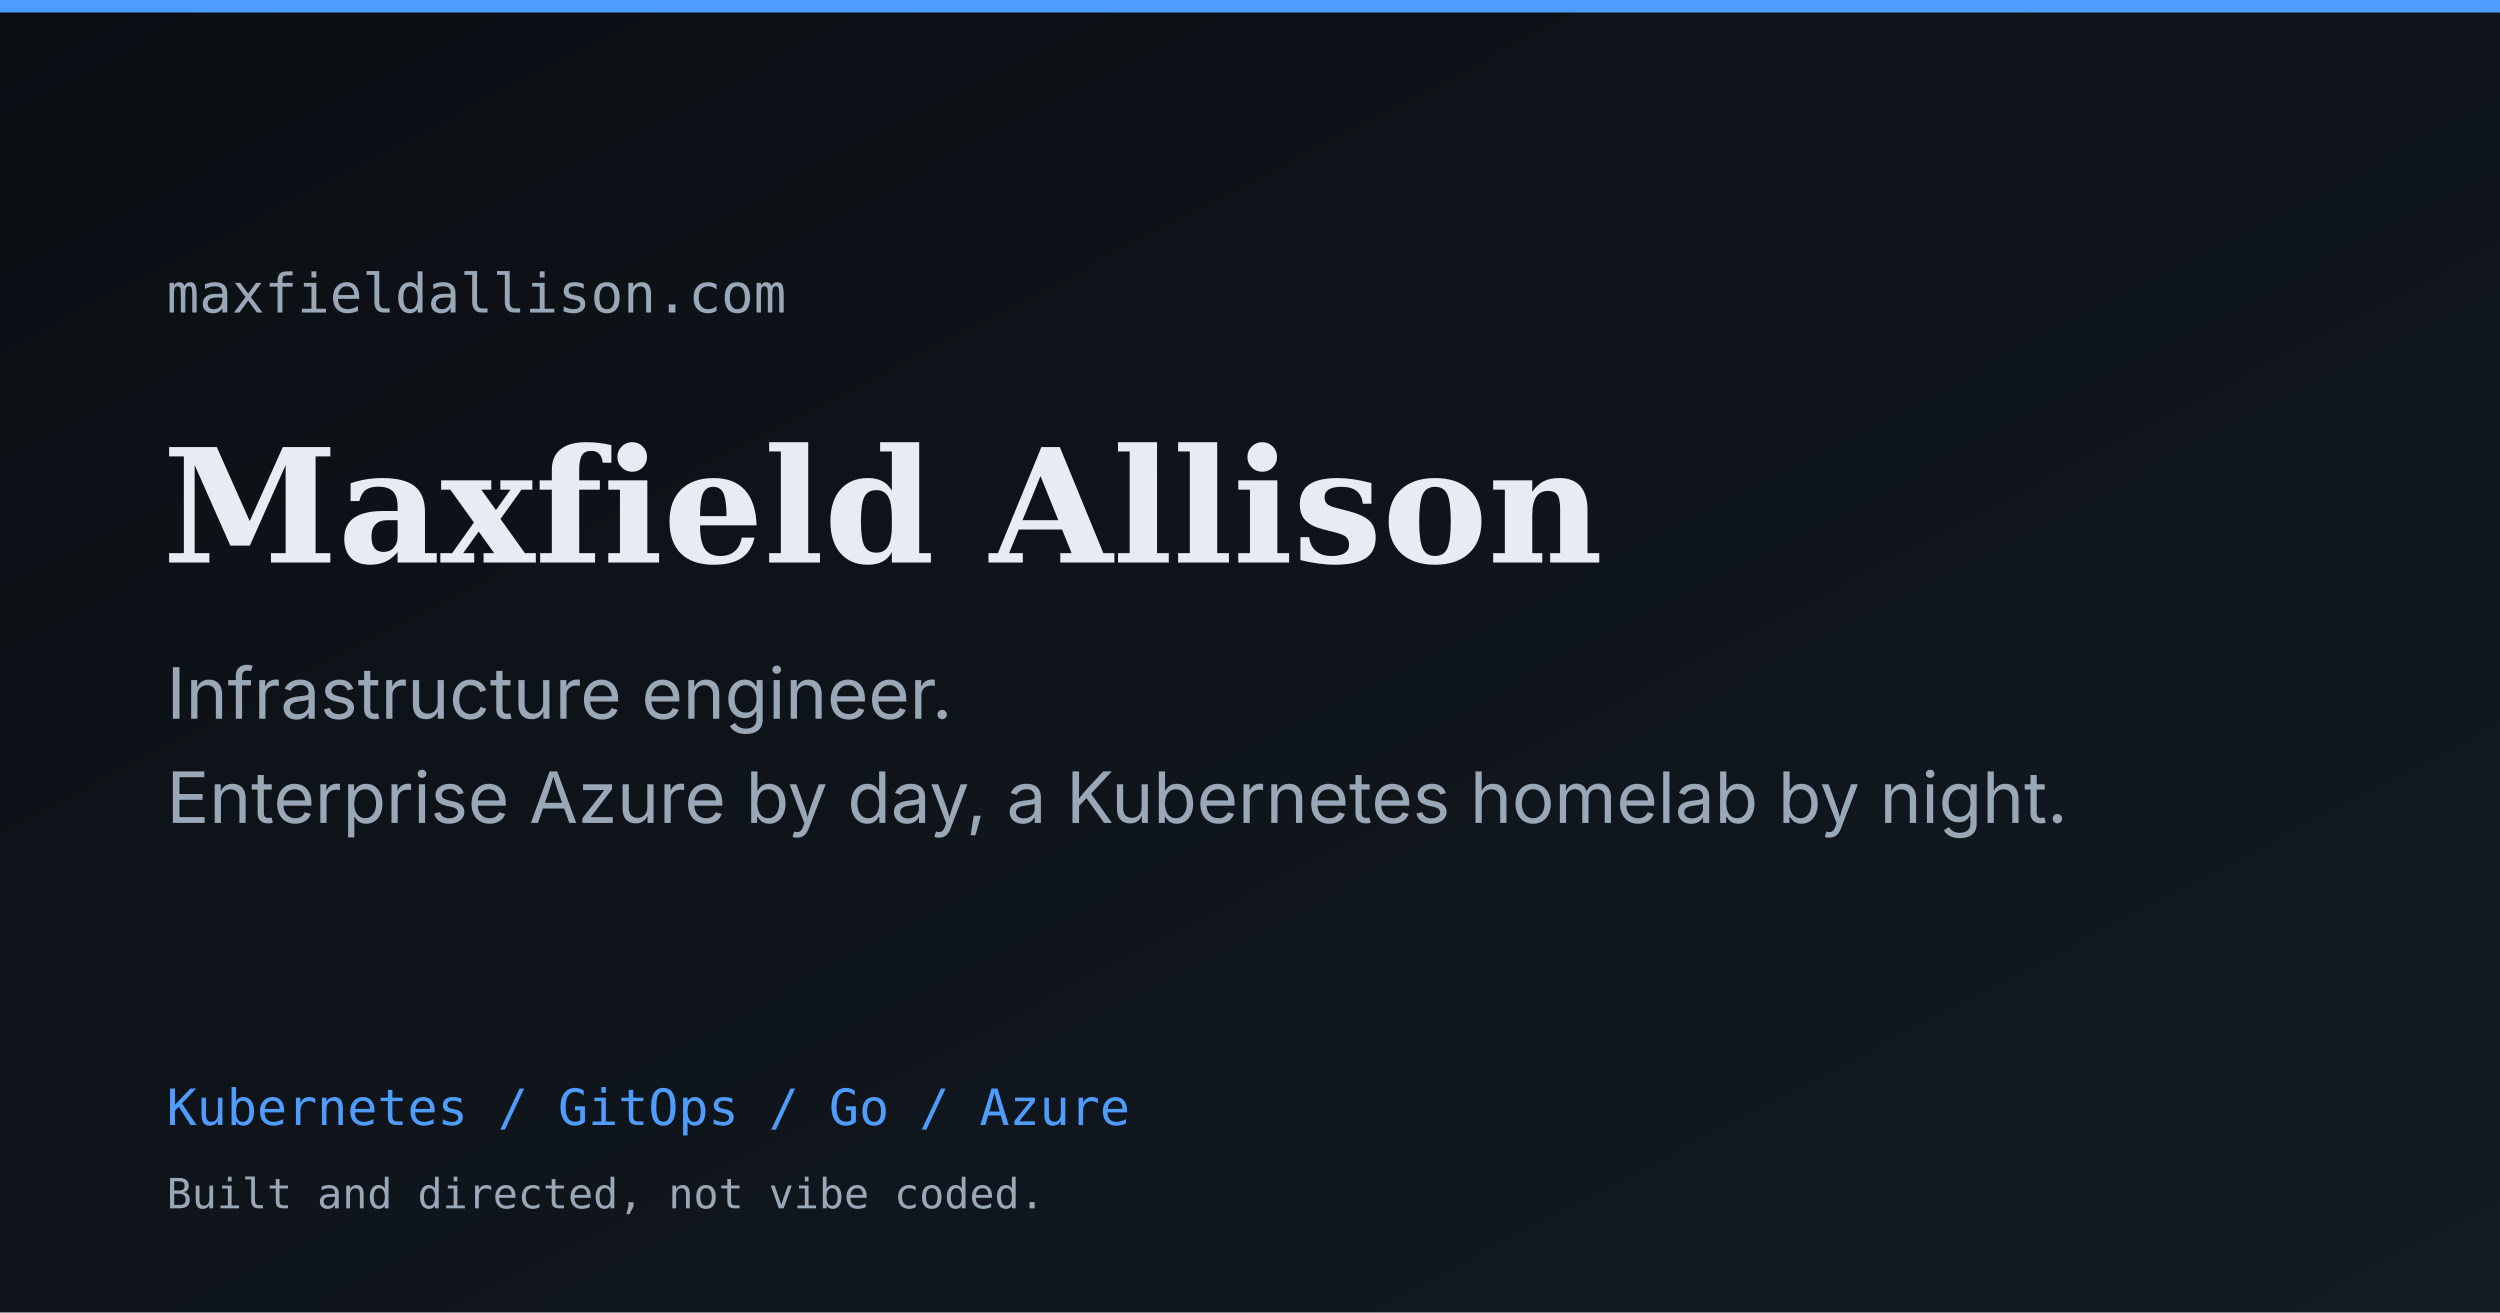
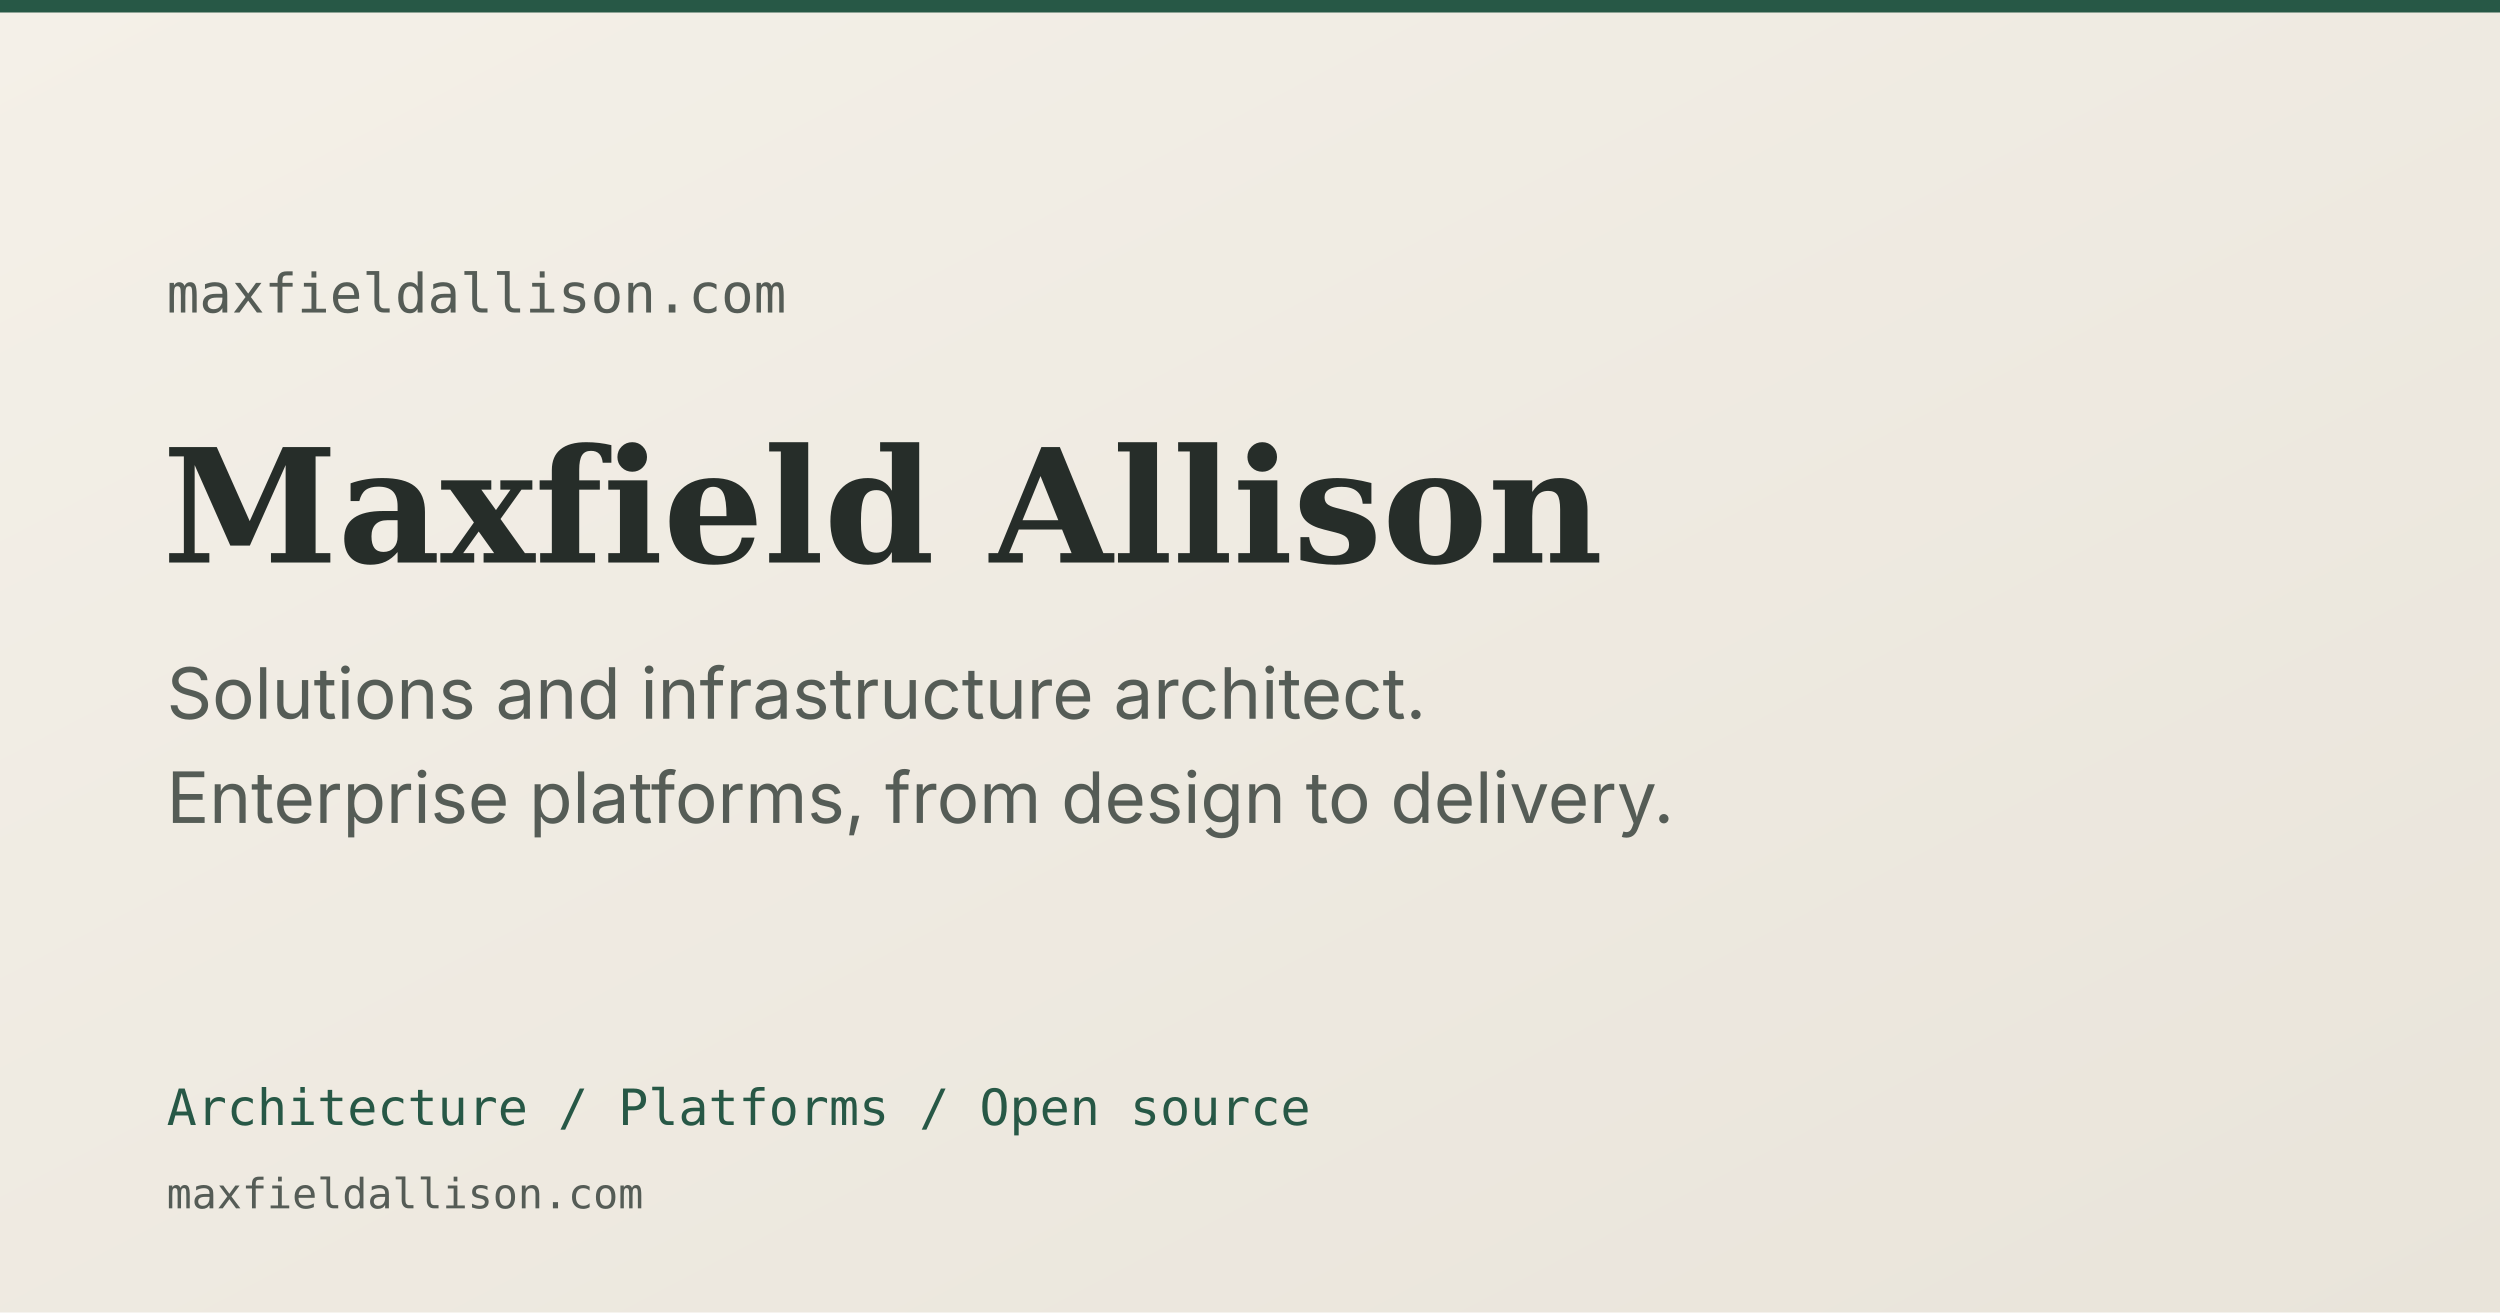
<svg xmlns="http://www.w3.org/2000/svg" width="1200" height="630" viewBox="0 0 1200 630">
  <defs>
    <linearGradient id="bg" x1="0" y1="0" x2="1" y2="1">
-       <stop offset="0" stop-color="#0b0f14" />
-       <stop offset="1" stop-color="#131a22" />
+       <stop offset="0" stop-color="#f4f0e8" />
+       <stop offset="1" stop-color="#e9e4da" />
    </linearGradient>
  </defs>
  <rect width="1200" height="630" fill="url(#bg)" />
-   <rect x="0" y="0" width="1200" height="6" fill="#4f9cff" />
-   <text x="80" y="150" font-family="monospace" font-size="26" fill="#9aa7b6">maxfieldallison.com</text>
-   <text x="78" y="270" font-family="'DejaVu Serif', Georgia, serif" font-size="76" font-weight="600" fill="#e7ecf2">Maxfield Allison</text>
-   <text x="80" y="345" font-family="Inter, system-ui, sans-serif" font-size="34" fill="#9aa7b6">Infrastructure engineer.</text>
-   <text x="80" y="395" font-family="Inter, system-ui, sans-serif" font-size="34" fill="#9aa7b6">Enterprise Azure by day, a Kubernetes homelab by night.</text>
-   <text x="80" y="540" font-family="monospace" font-size="24" fill="#4f9cff">Kubernetes / GitOps / Go / Azure</text>
-   <text x="80" y="580" font-family="monospace" font-size="20" fill="#9aa7b6">Built and directed, not vibe coded.</text>
+   <rect x="0" y="0" width="1200" height="6" fill="#275846" />
+   <text x="80" y="150" font-family="monospace" font-size="26" fill="#555c56">maxfieldallison.com</text>
+   <text x="78" y="270" font-family="'DejaVu Serif', Georgia, serif" font-size="76" font-weight="600" fill="#262d29">Maxfield Allison</text>
+   <text x="80" y="345" font-family="Inter, system-ui, sans-serif" font-size="34" fill="#555c56">Solutions and infrastructure architect.</text>
+   <text x="80" y="395" font-family="Inter, system-ui, sans-serif" font-size="34" fill="#555c56">Enterprise platforms, from design to delivery.</text>
+   <text x="80" y="540" font-family="monospace" font-size="24" fill="#275846">Architecture / Platforms / Open source</text>
+   <text x="80" y="580" font-family="monospace" font-size="20" fill="#555c56">maxfieldallison.com</text>
</svg>
